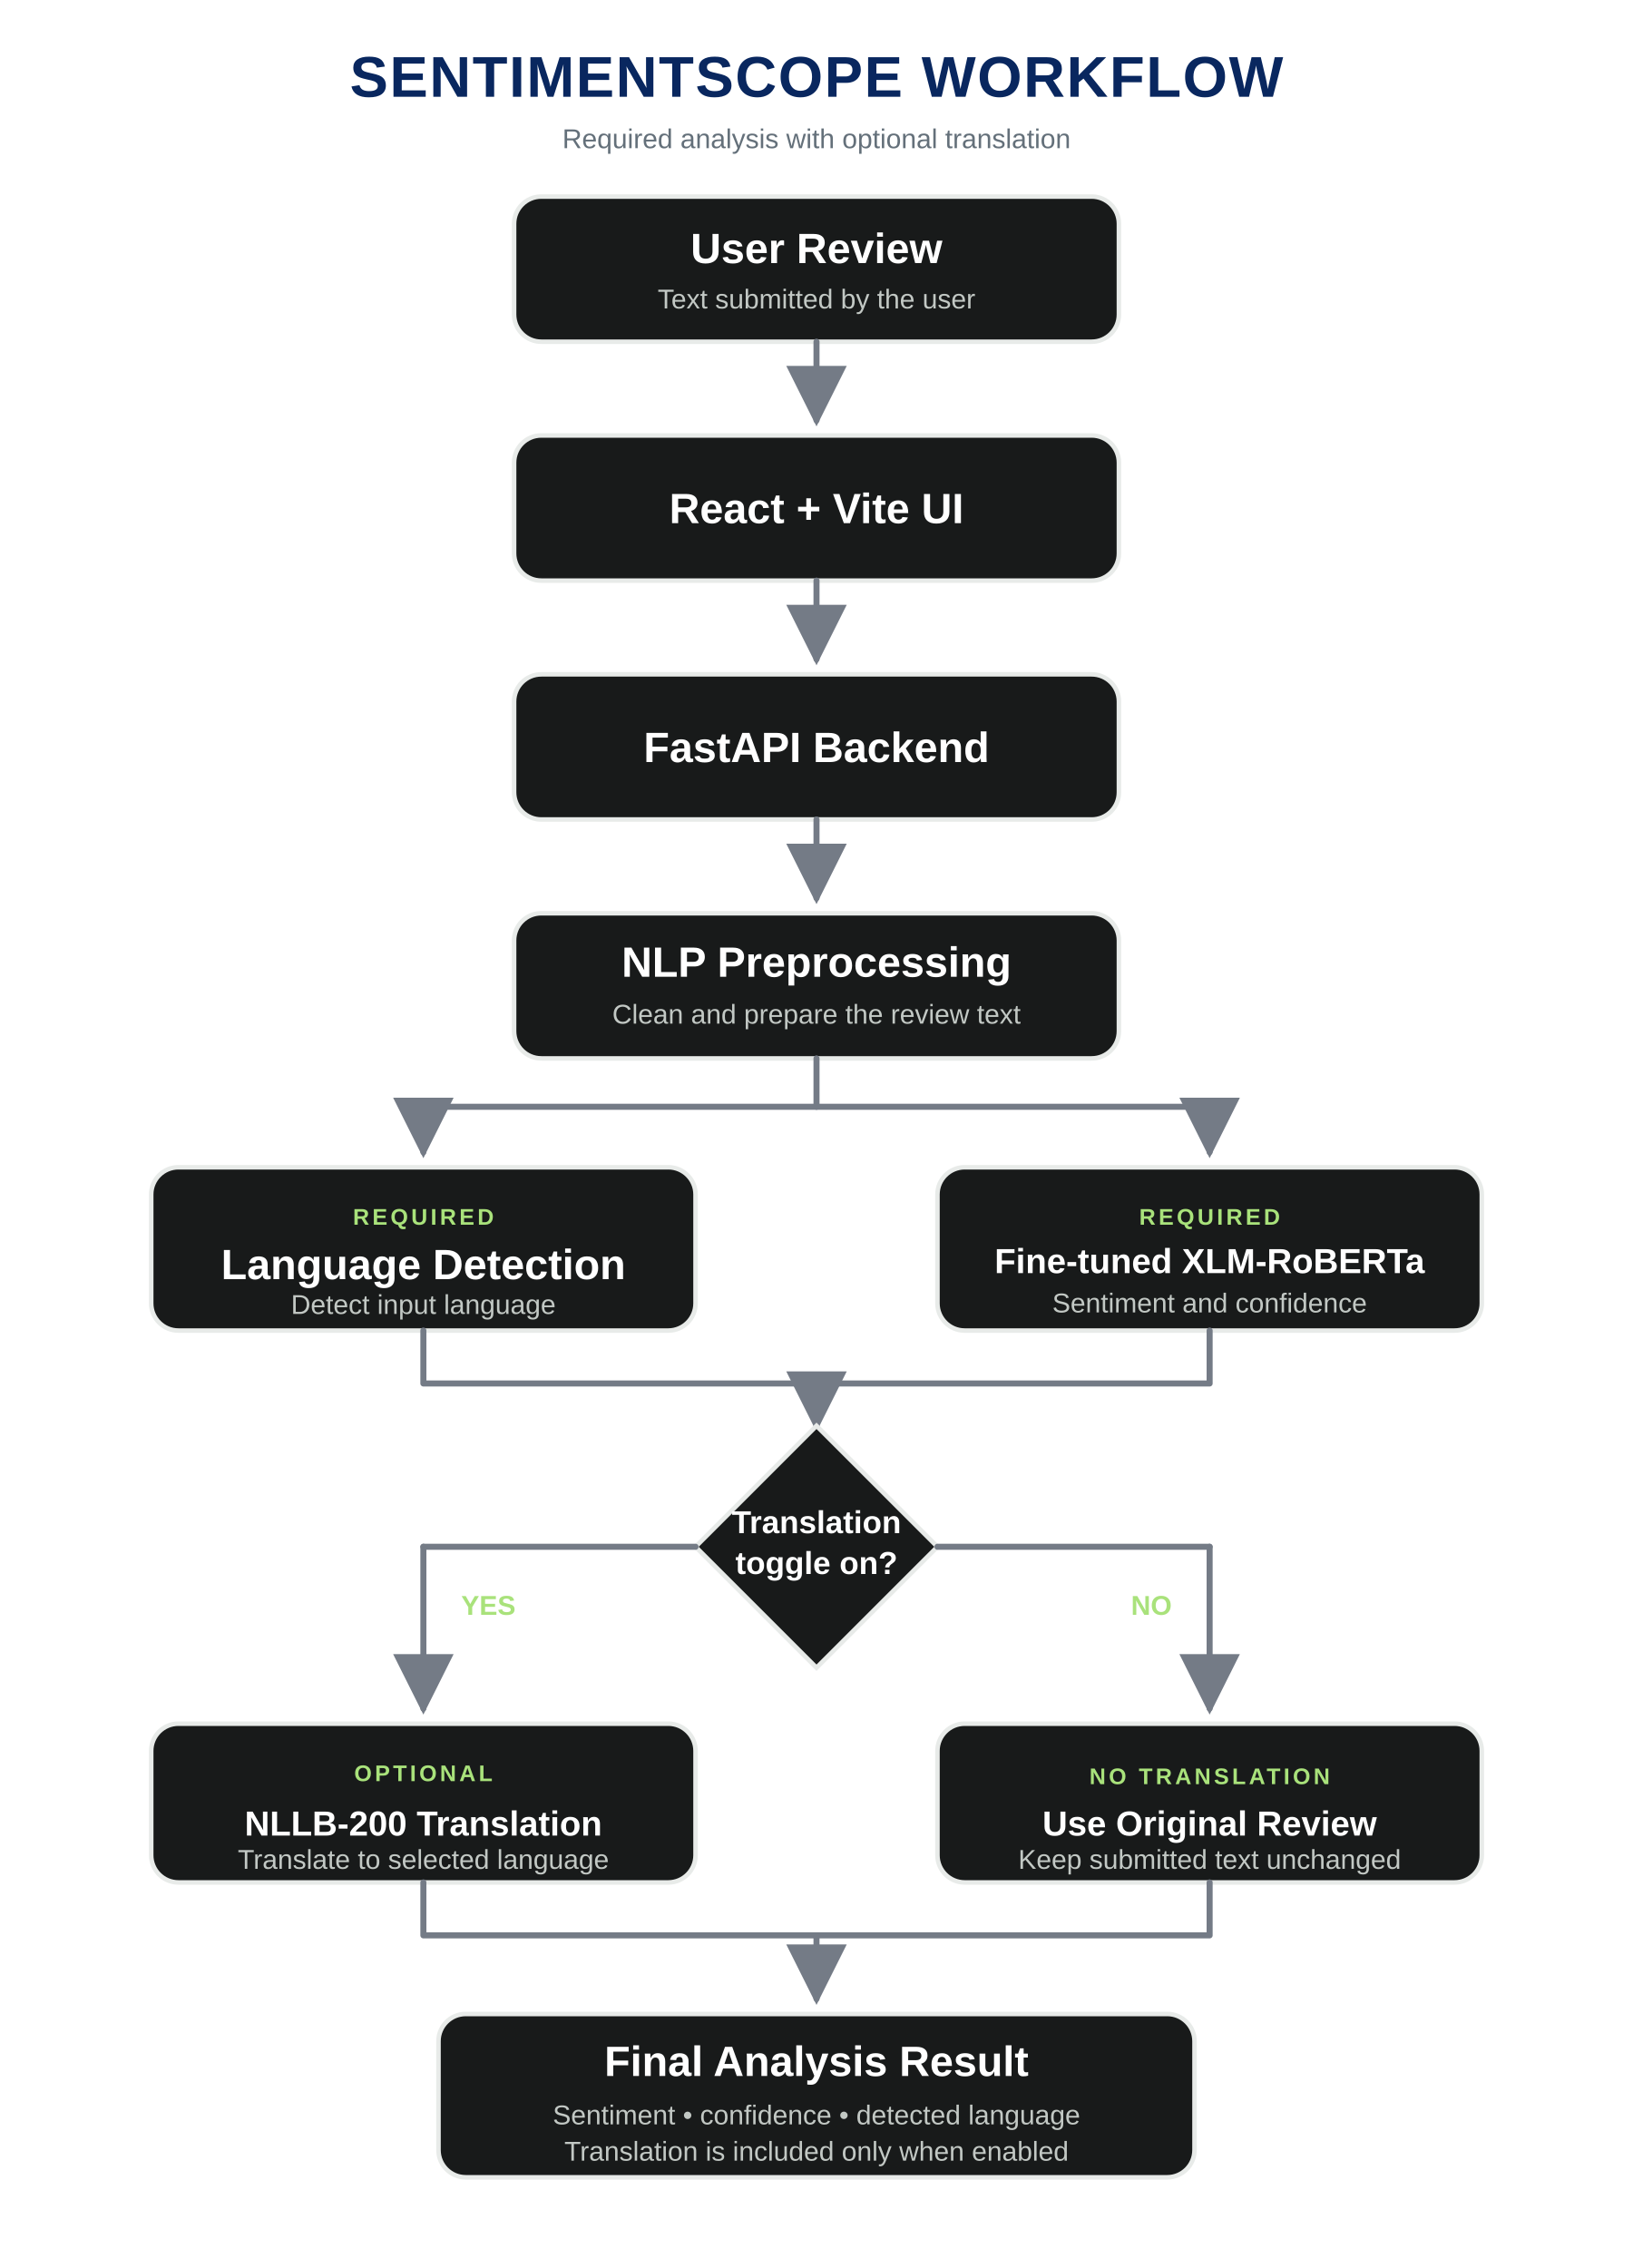
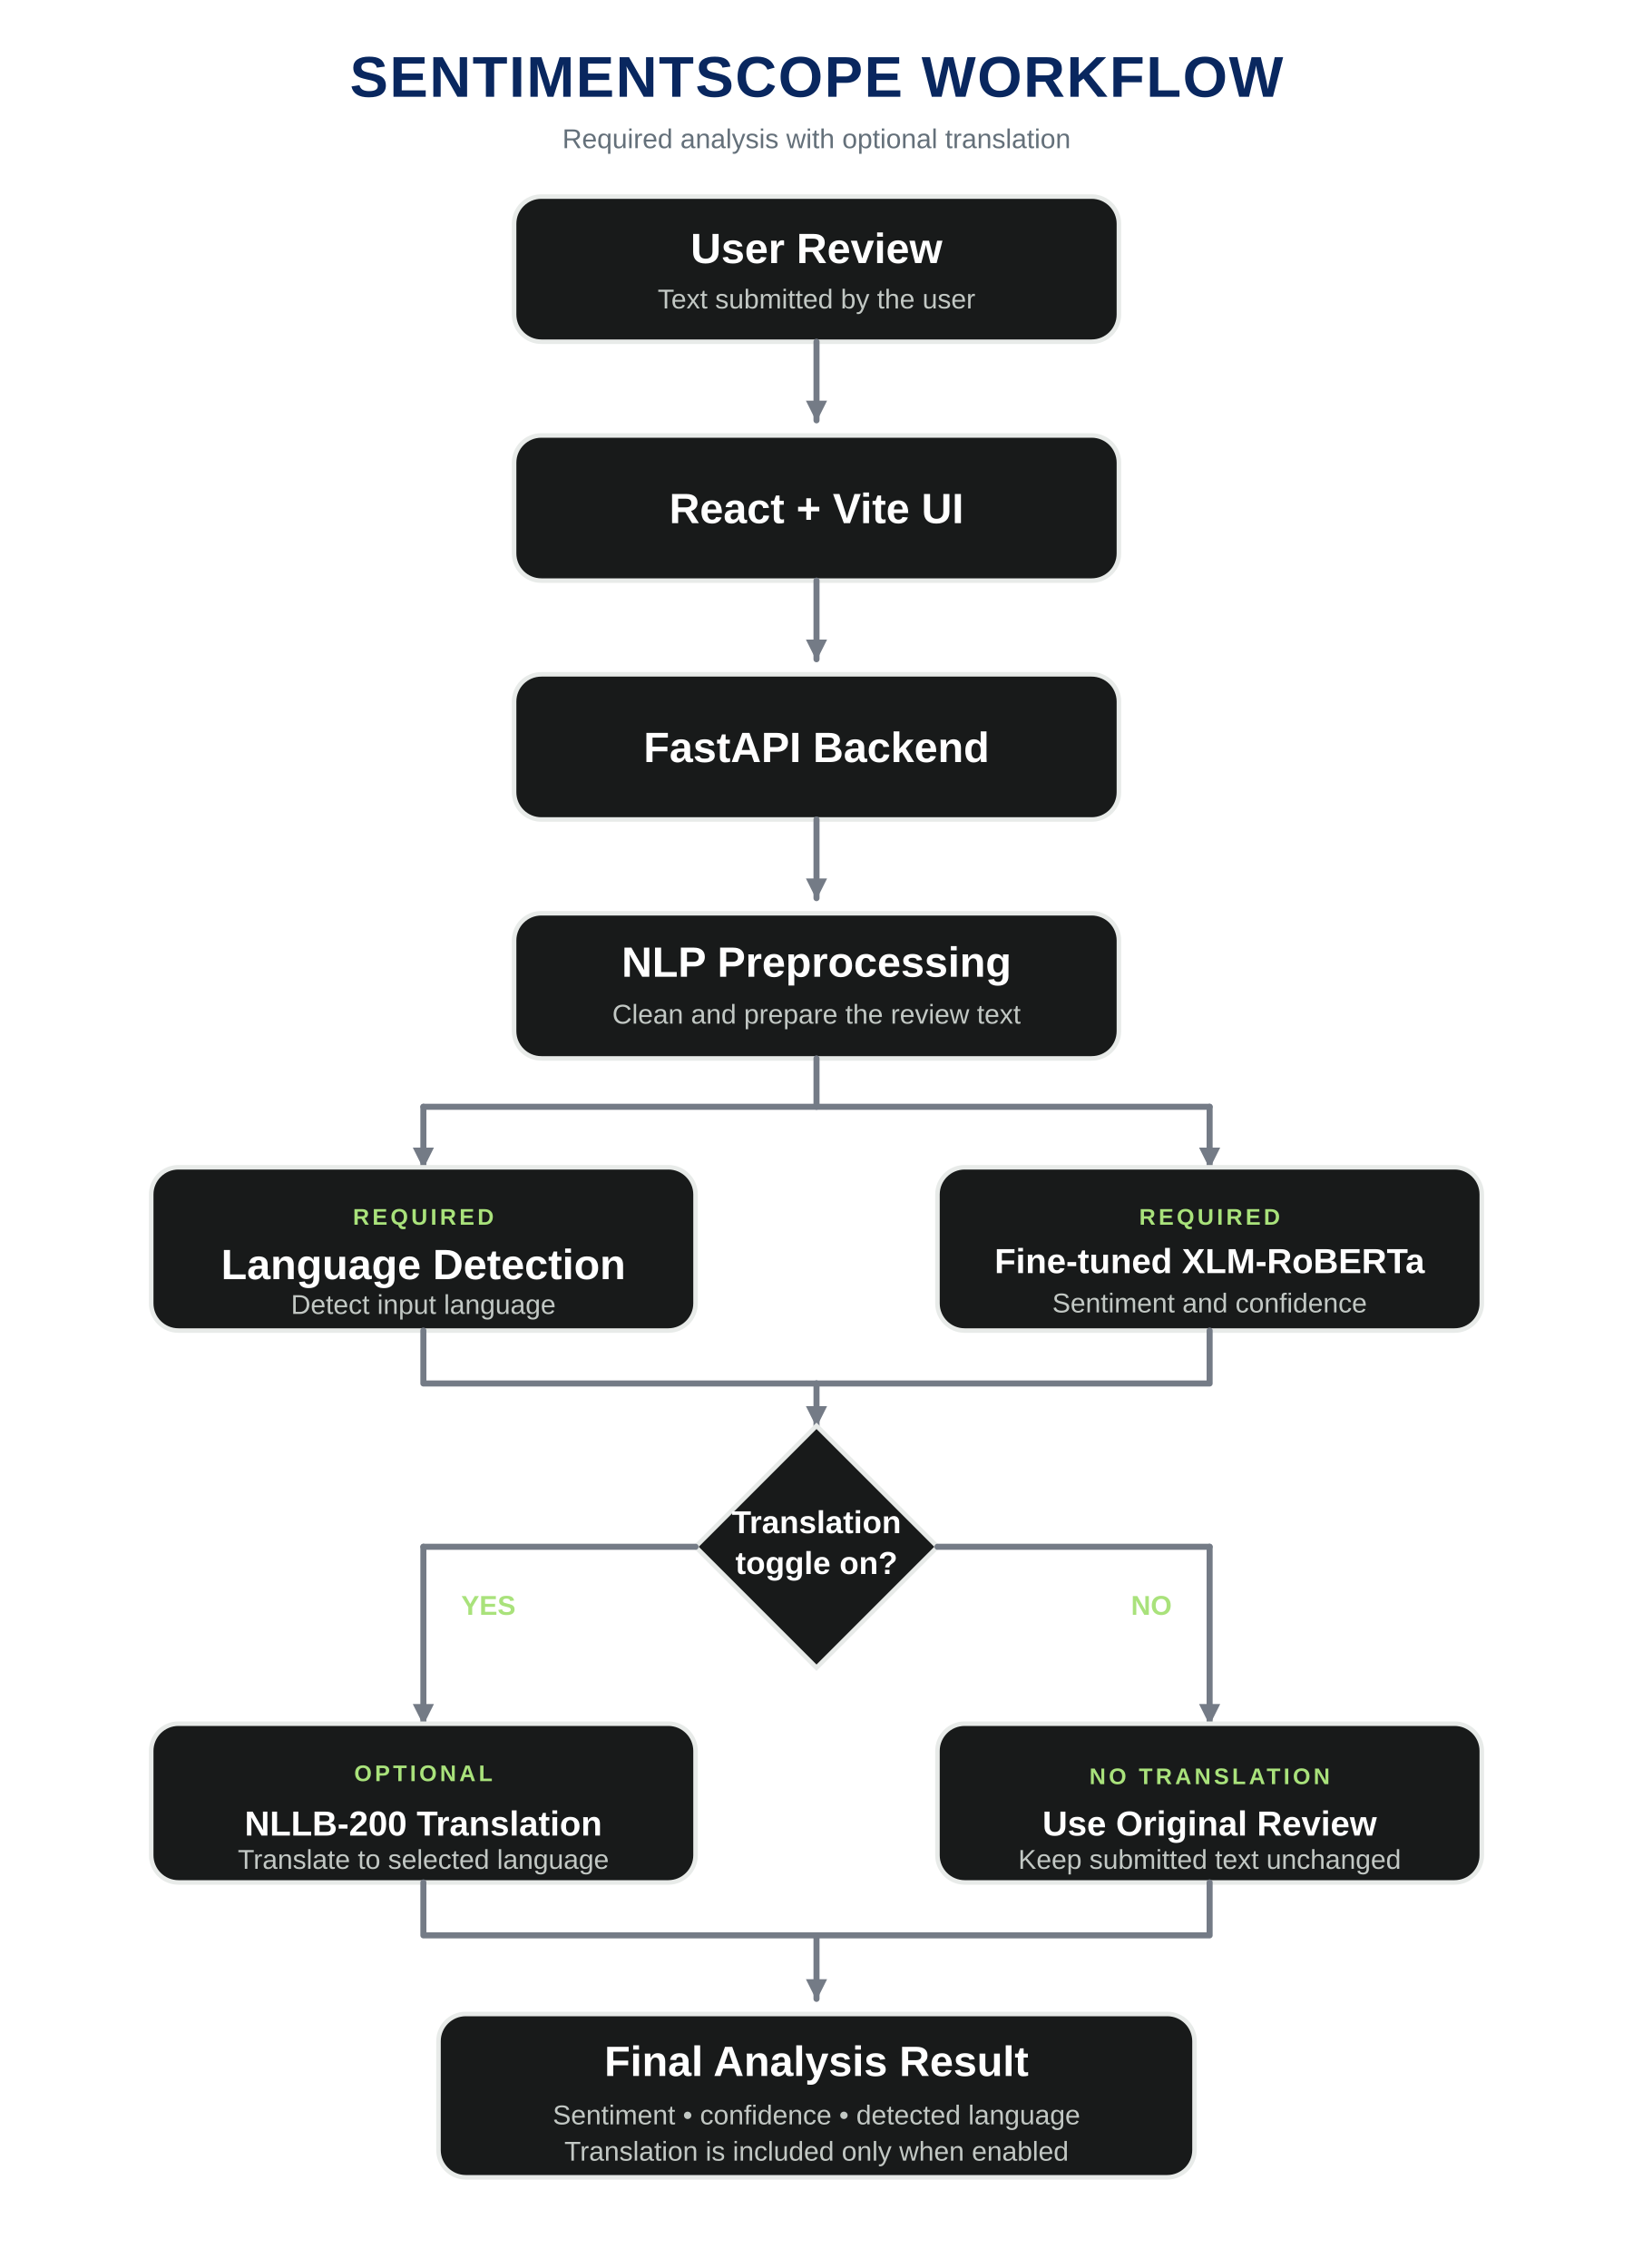
<svg xmlns="http://www.w3.org/2000/svg" width="1080" height="1500" viewBox="0 0 1080 1500" role="img" aria-labelledby="title description">
  <defs>
    <pattern id="grid" width="24" height="24" patternUnits="userSpaceOnUse">
      <rect width="24" height="24" fill="#121414" />
      <path d="M24 0H0V24" fill="none" stroke="#383b3b" stroke-width="1.5" />
    </pattern>
-     <marker id="arrow" markerWidth="10" markerHeight="10" refX="9" refY="5" orient="auto">
-       <path d="M0 0L10 5L0 10Z" fill="#747b86" />
+     <marker id="arrow" markerUnits="userSpaceOnUse" markerWidth="14" markerHeight="14" refX="13" refY="7" orient="auto">
+       <path d="M0 0L14 7L0 14Z" fill="#747b86" />
    </marker>
    <style>
      .node { fill: #181a1a; stroke: #e8ebe9; stroke-width: 3; }
      .line { fill: none; stroke: #747b86; stroke-width: 4; stroke-linejoin: round; stroke-linecap: round; }
      .arrow { fill: none; stroke: #747b86; stroke-width: 4; stroke-linejoin: round; stroke-linecap: round; marker-end: url(#arrow); }
      .heading { fill: #09275f; font: 700 38px Arial, sans-serif; text-anchor: middle; letter-spacing: 1px; }
      .title { fill: #ffffff; font: 700 28px Arial, sans-serif; text-anchor: middle; }
      .title-small { fill: #ffffff; font: 700 23px Arial, sans-serif; text-anchor: middle; }
      .caption { fill: #c2c8c4; font: 18px Arial, sans-serif; text-anchor: middle; }
      .subtitle { fill: #64707a; font: 18px Arial, sans-serif; text-anchor: middle; }
      .tag { fill: #a9e27b; font: 700 15px Arial, sans-serif; text-anchor: middle; letter-spacing: 2px; }
      .decision { fill: #ffffff; font: 700 21px Arial, sans-serif; text-anchor: middle; }
      .choice { fill: #a9e27b; font: 700 18px Arial, sans-serif; }
    </style>
  </defs>
  <rect width="1080" height="1500" fill="#ffffff" />
  <text x="540" y="64" class="heading">SENTIMENTSCOPE WORKFLOW</text>
  <text x="540" y="98" class="subtitle">Required analysis with optional translation</text>
  <rect x="340" y="130" width="400" height="96" rx="18" class="node" />
  <text x="540" y="174" class="title">User Review</text>
  <text x="540" y="204" class="caption">Text submitted by the user</text>
  <path d="M540 226V278" class="arrow" />
  <rect x="340" y="288" width="400" height="96" rx="18" class="node" />
  <text x="540" y="346" class="title">React + Vite UI</text>
  <path d="M540 384V436" class="arrow" />
  <rect x="340" y="446" width="400" height="96" rx="18" class="node" />
  <text x="540" y="504" class="title">FastAPI Backend</text>
  <path d="M540 542V594" class="arrow" />
  <rect x="340" y="604" width="400" height="96" rx="18" class="node" />
  <text x="540" y="646" class="title">NLP Preprocessing</text>
  <text x="540" y="677" class="caption">Clean and prepare the review text</text>
  <path d="M540 700V732H280" class="line" />
-   <path d="M280 732V762" class="arrow" />
+   <path d="M280 732V772" class="arrow" />
  <path d="M540 732H800" class="line" />
-   <path d="M800 732V762" class="arrow" />
+   <path d="M800 732V772" class="arrow" />
  <rect x="100" y="772" width="360" height="108" rx="18" class="node" />
  <text x="280" y="810" class="tag">REQUIRED</text>
  <text x="280" y="846" class="title">Language Detection</text>
  <text x="280" y="869" class="caption">Detect input language</text>
  <rect x="620" y="772" width="360" height="108" rx="18" class="node" />
  <text x="800" y="810" class="tag">REQUIRED</text>
  <text x="800" y="842" class="title-small">Fine-tuned XLM-RoBERTa</text>
  <text x="800" y="868" class="caption">Sentiment and confidence</text>
  <path d="M280 880V915H540" class="line" />
  <path d="M800 880V915H540" class="line" />
  <path d="M540 915V943" class="arrow" />
  <polygon points="540,943 620,1023 540,1103 460,1023" class="node" />
  <text x="540" y="1014" class="decision">Translation</text>
  <text x="540" y="1041" class="decision">toggle on?</text>
  <path d="M460 1023H280" class="line" />
-   <path d="M280 1023V1130" class="arrow" />
+   <path d="M280 1023V1140" class="arrow" />
  <text x="305" y="1068" class="choice">YES</text>
  <path d="M620 1023H800" class="line" />
-   <path d="M800 1023V1130" class="arrow" />
+   <path d="M800 1023V1140" class="arrow" />
  <text x="748" y="1068" class="choice">NO</text>
  <rect x="100" y="1140" width="360" height="105" rx="18" class="node" />
  <text x="280" y="1178" class="tag">OPTIONAL</text>
  <text x="280" y="1214" class="title-small">NLLB-200 Translation</text>
  <text x="280" y="1236" class="caption">Translate to selected language</text>
  <rect x="620" y="1140" width="360" height="105" rx="18" class="node" />
  <text x="800" y="1180" class="tag">NO TRANSLATION</text>
  <text x="800" y="1214" class="title-small">Use Original Review</text>
  <text x="800" y="1236" class="caption">Keep submitted text unchanged</text>
  <path d="M280 1245V1280H540" class="line" />
  <path d="M800 1245V1280H540" class="line" />
  <path d="M540 1280V1322" class="arrow" />
  <rect x="290" y="1332" width="500" height="108" rx="18" class="node" />
  <text x="540" y="1373" class="title">Final Analysis Result</text>
  <text x="540" y="1405" class="caption">Sentiment • confidence • detected language</text>
  <text x="540" y="1429" class="caption">Translation is included only when enabled</text>
</svg>
